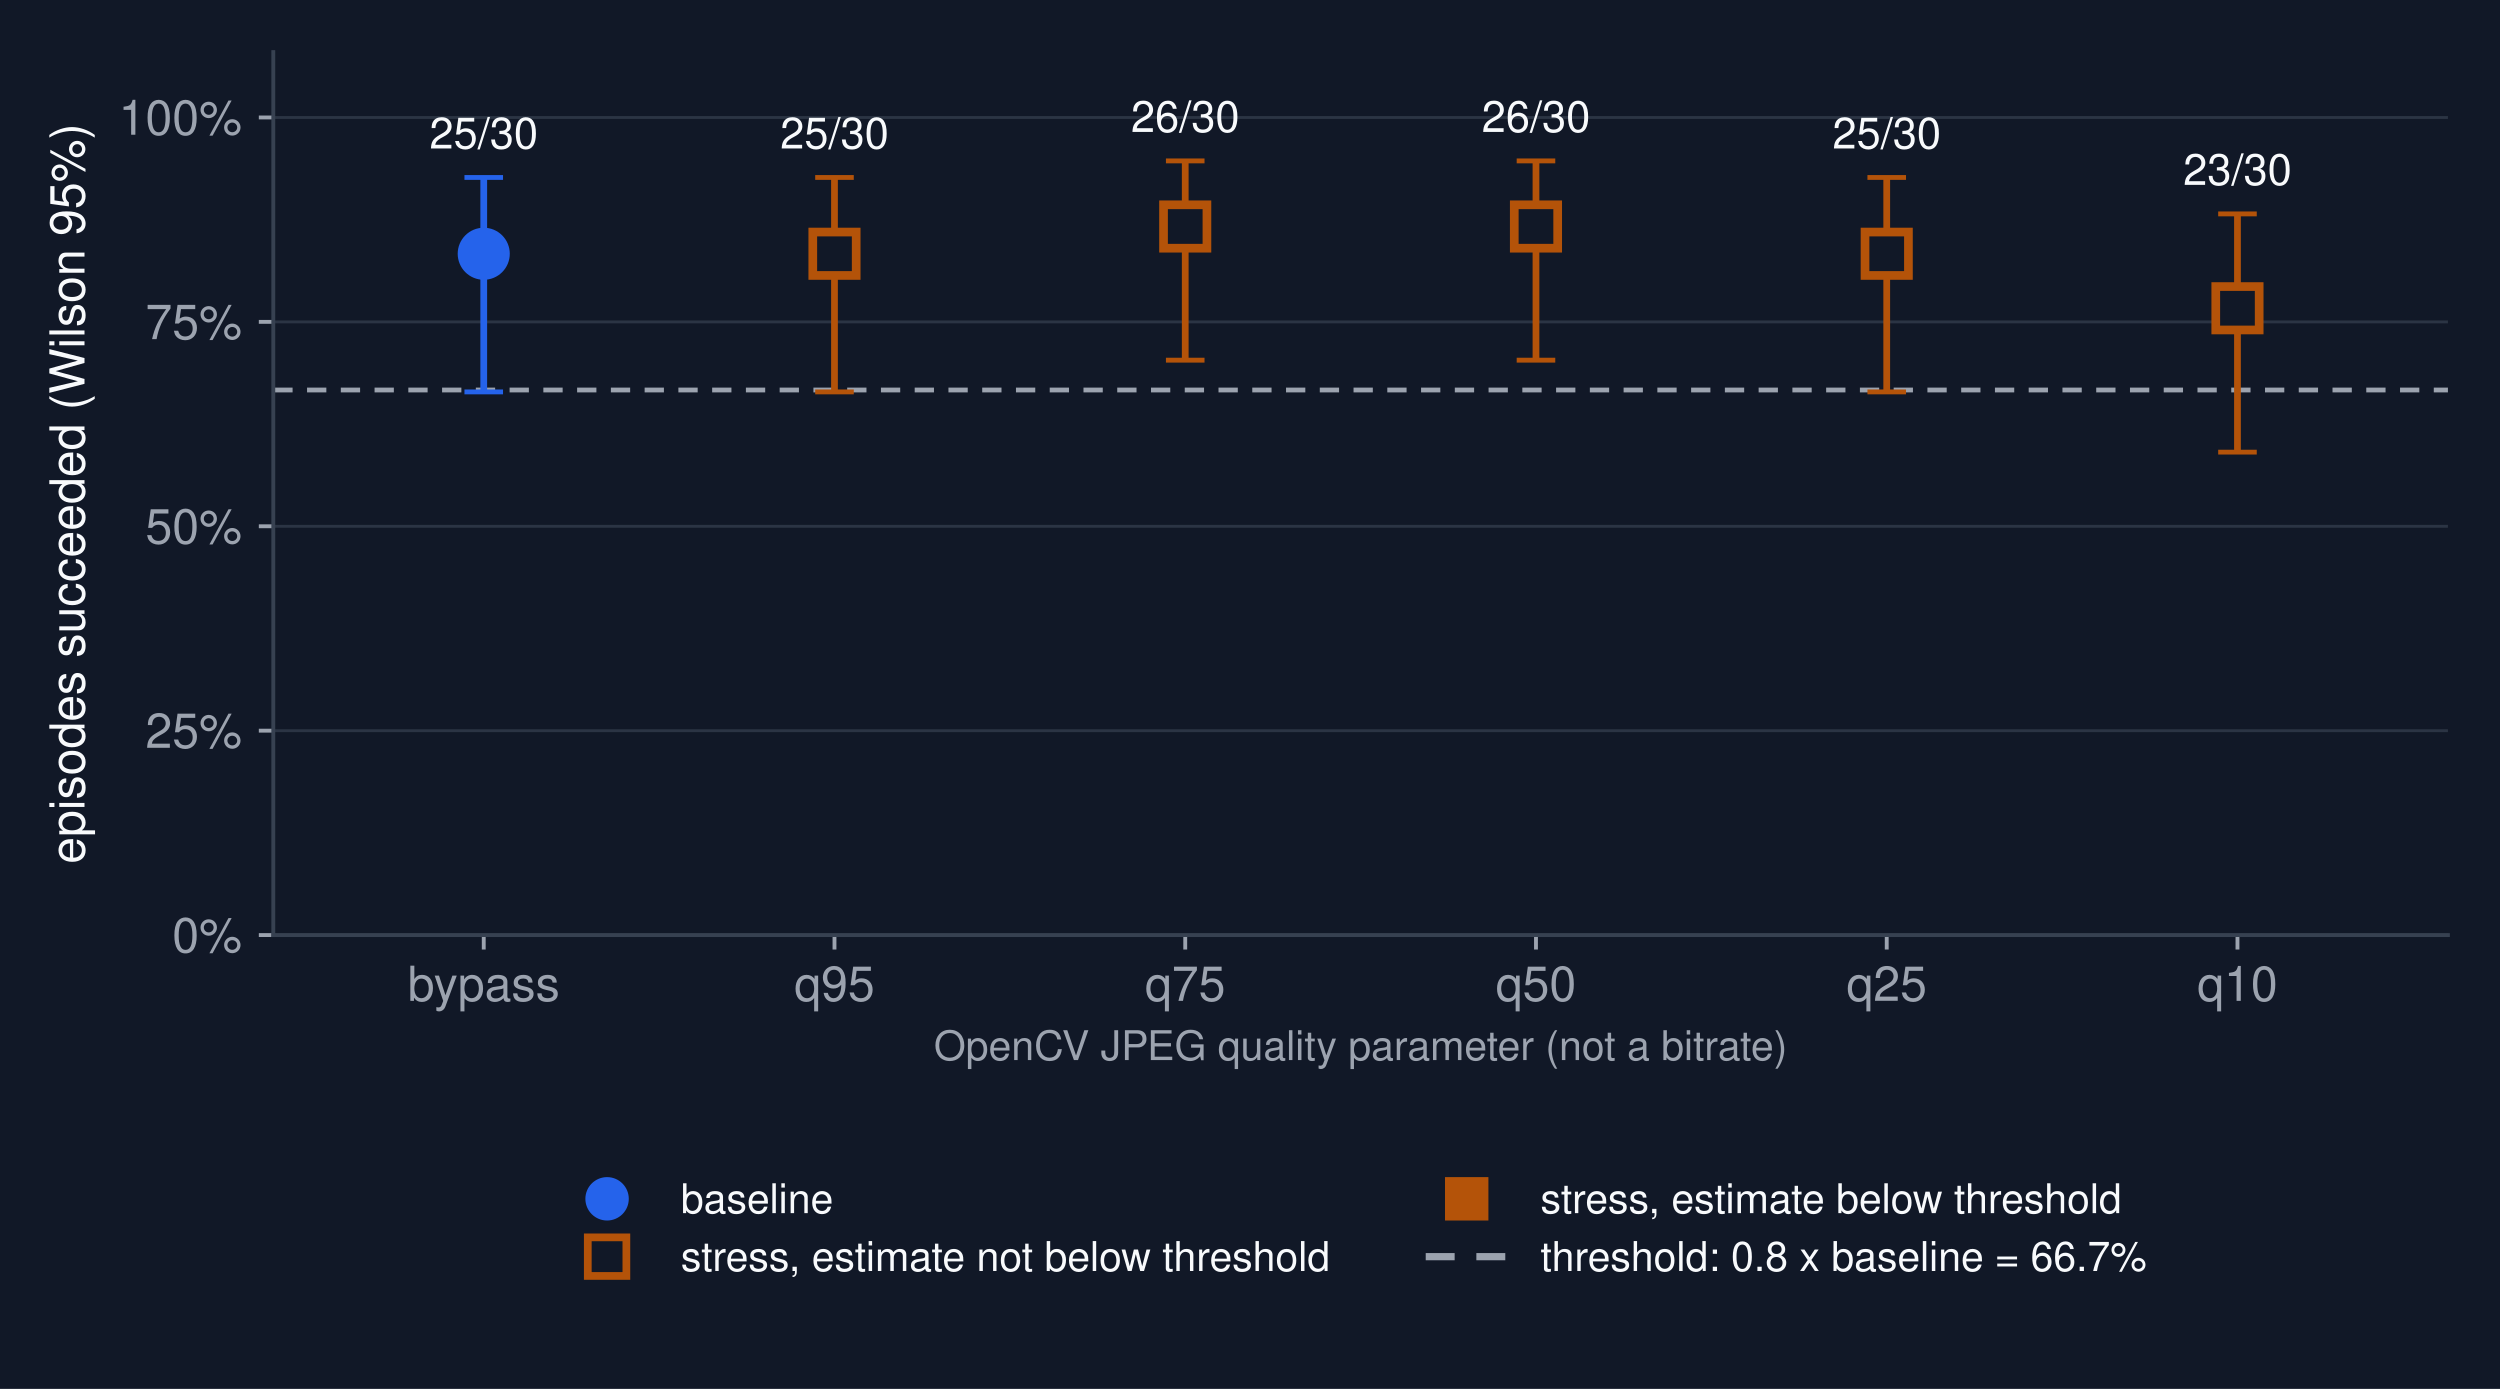
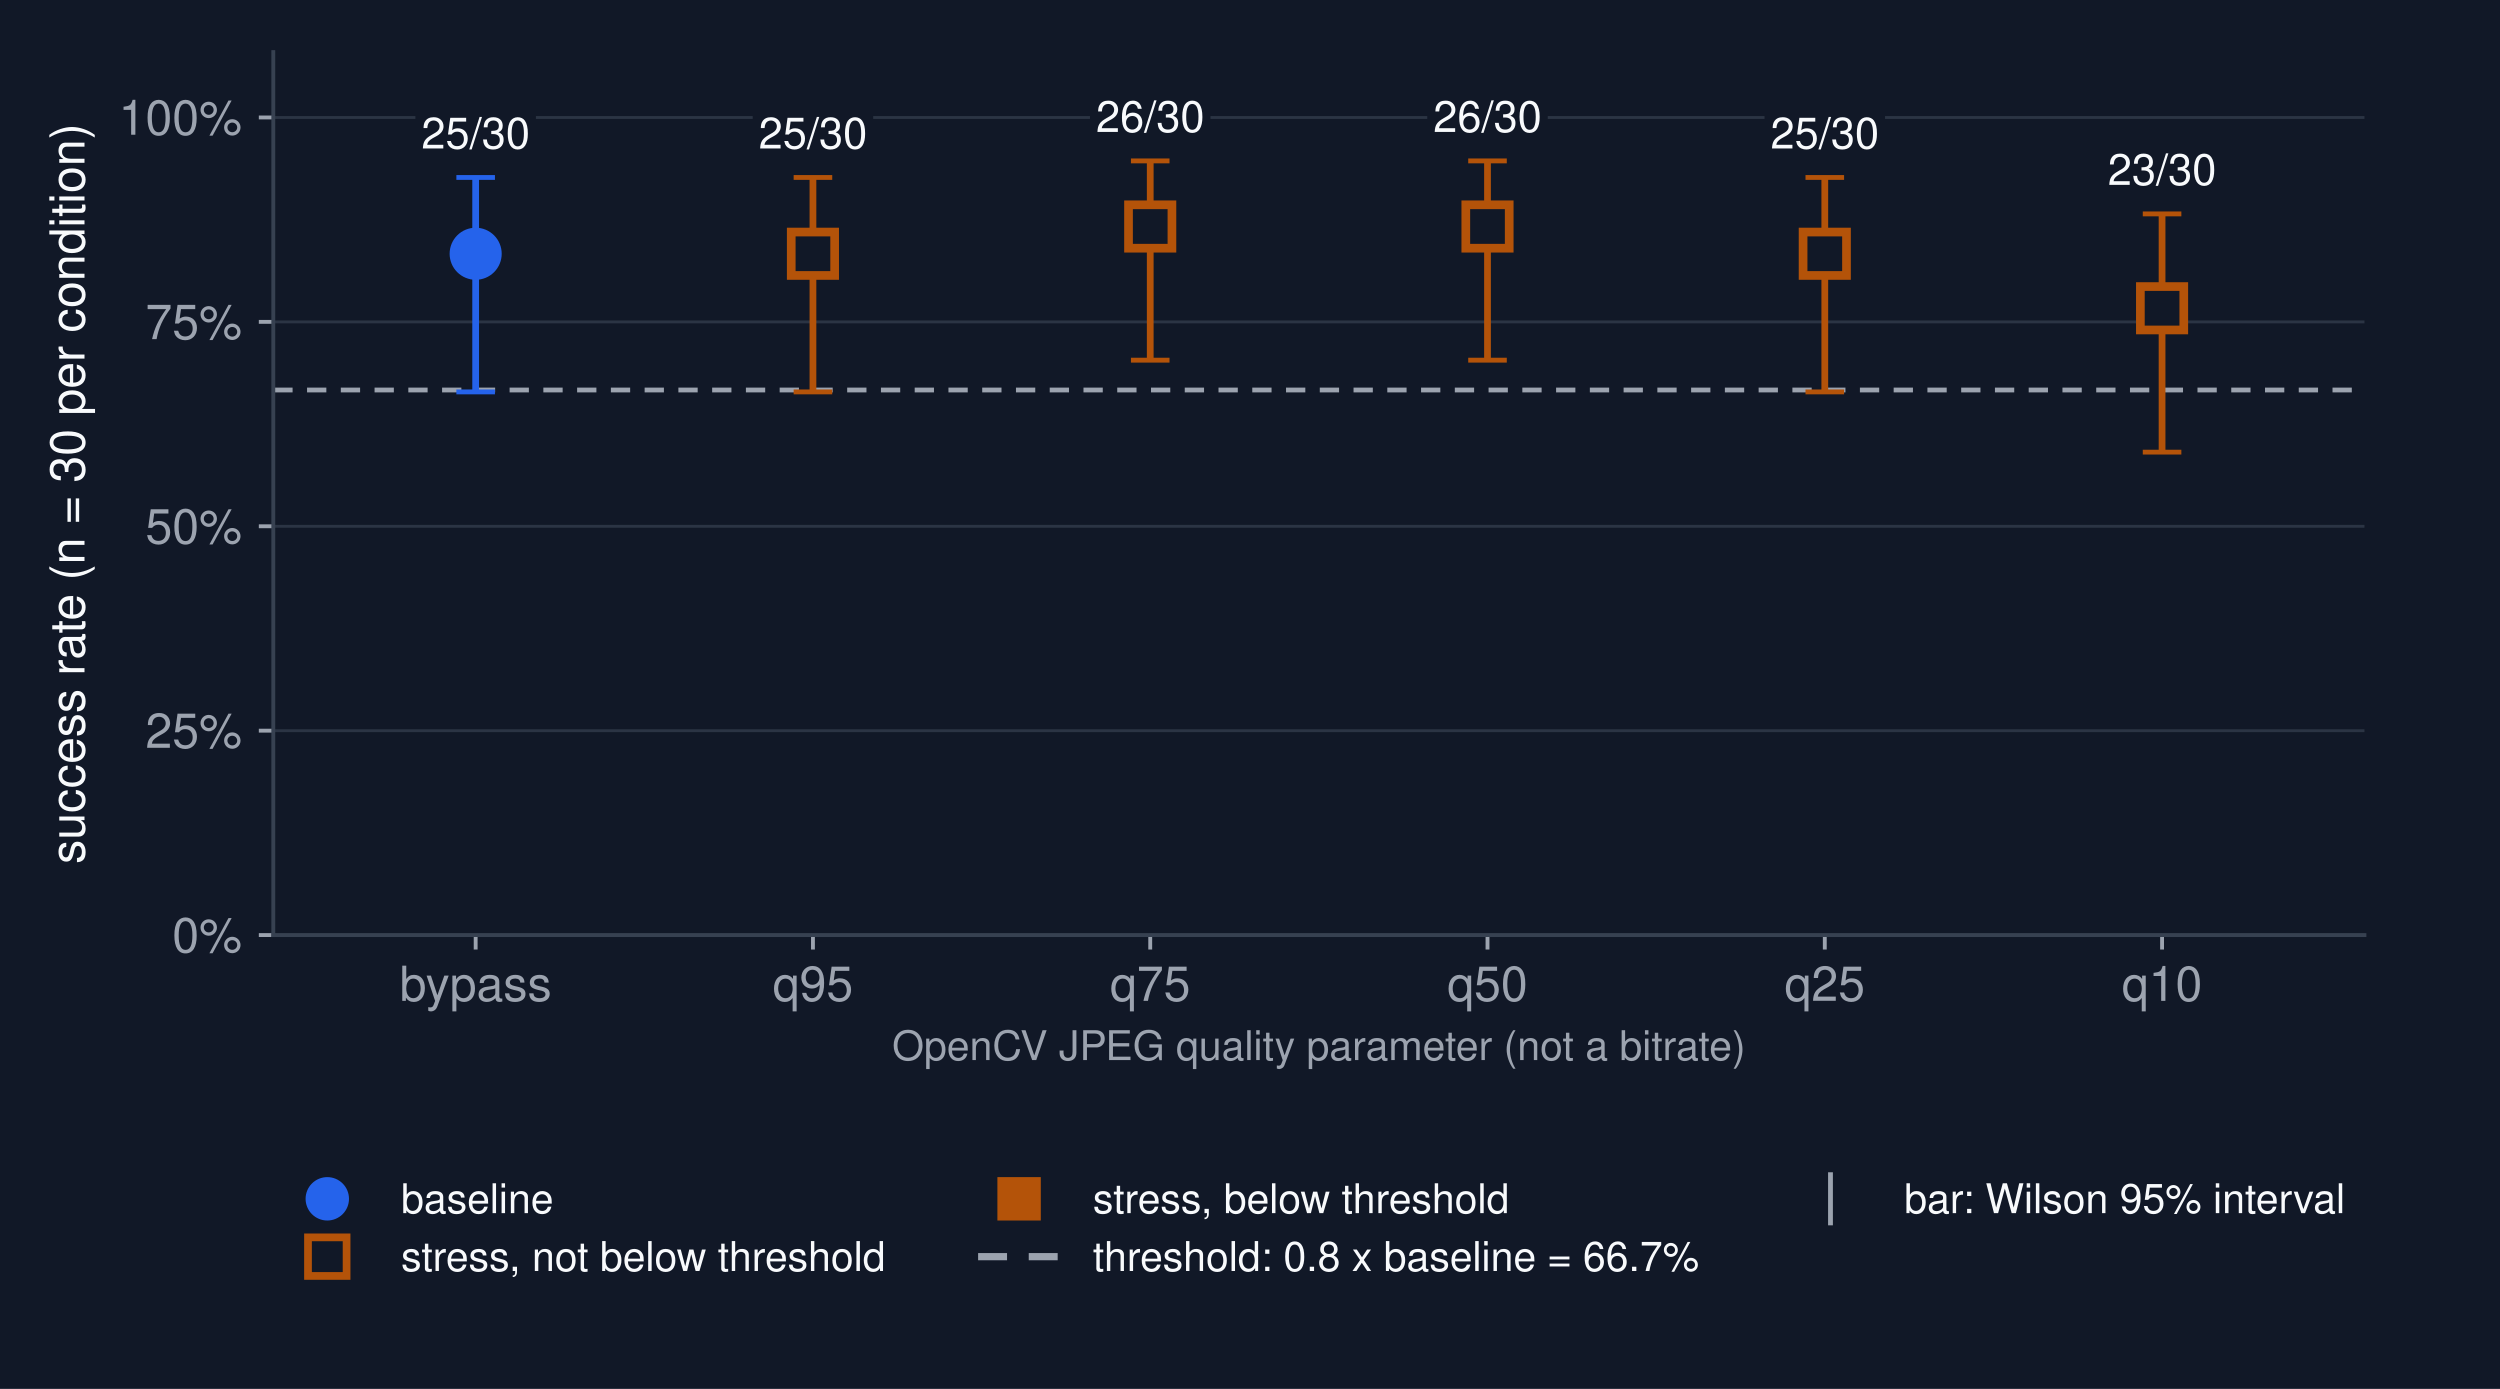
<svg xmlns="http://www.w3.org/2000/svg" xmlns:xlink="http://www.w3.org/1999/xlink" width="518.4pt" height="288pt" viewBox="0 0 518.4 288" version="1.1">
  <defs>
    <style type="text/css">*{stroke-linejoin: round; stroke-linecap: butt}</style>
  </defs>
  <g id="figure_1">
    <g id="patch_1">
      <path d="M 0 288  L 518.4 288  L 518.4 0  L 0 0  z " style="fill: #111827" />
    </g>
    <g id="axes_1">
      <g id="patch_2">
-         <path d="M 56.67 193.898  L 507.6 193.898  L 507.6 10.8  L 56.67 10.8  z " style="fill: #111827" />
+         <path d="M 56.67 193.898  L 490.29 193.898  L 490.29 10.8  L 56.67 10.8  z " style="fill: #111827" />
      </g>
      <g id="matplotlib.axis_1">
        <g id="xtick_1">
          <g id="line2d_1">
            <defs>
              <path id="mce90287faa" d="M 0 0  L 0 3  " style="stroke: #9ca3af; stroke-width: 0.8" />
            </defs>
            <g>
-               <use xlink:href="#mce90287faa" x="100.308" y="193.898" style="fill: #9ca3af; stroke: #9ca3af; stroke-width: 0.8" />
+               <use xlink:href="#mce90287faa" x="98.633" y="193.898" style="fill: #9ca3af; stroke: #9ca3af; stroke-width: 0.8" />
            </g>
          </g>
          <g id="text_1">
-             <text style="font-size: 10px; font-family: 'Helvetica Neue', 'Helvetica', 'Arial', 'DejaVu Sans', sans-serif; text-anchor: middle; fill: #9ca3af" x="100.308" y="207.538" transform="rotate(-0 100.3084 207.5382)">bypass</text>
+             <text style="font-size: 10px; font-family: 'Helvetica Neue', 'Helvetica', 'Arial', 'DejaVu Sans', sans-serif; text-anchor: middle; fill: #9ca3af" x="98.633" y="207.538" transform="rotate(-0 98.63323 207.5382)">bypass</text>
          </g>
        </g>
        <g id="xtick_2">
          <g id="line2d_2">
            <g>
-               <use xlink:href="#mce90287faa" x="173.039" y="193.898" style="fill: #9ca3af; stroke: #9ca3af; stroke-width: 0.8" />
+               <use xlink:href="#mce90287faa" x="168.572" y="193.898" style="fill: #9ca3af; stroke: #9ca3af; stroke-width: 0.8" />
            </g>
          </g>
          <g id="text_2">
-             <text style="font-size: 10px; font-family: 'Helvetica Neue', 'Helvetica', 'Arial', 'DejaVu Sans', sans-serif; text-anchor: middle; fill: #9ca3af" x="173.039" y="207.538" transform="rotate(-0 173.039 207.5382)">q95</text>
+             <text style="font-size: 10px; font-family: 'Helvetica Neue', 'Helvetica', 'Arial', 'DejaVu Sans', sans-serif; text-anchor: middle; fill: #9ca3af" x="168.572" y="207.538" transform="rotate(-0 168.5719 207.5382)">q95</text>
          </g>
        </g>
        <g id="xtick_3">
          <g id="line2d_3">
            <g>
-               <use xlink:href="#mce90287faa" x="245.77" y="193.898" style="fill: #9ca3af; stroke: #9ca3af; stroke-width: 0.8" />
+               <use xlink:href="#mce90287faa" x="238.511" y="193.898" style="fill: #9ca3af; stroke: #9ca3af; stroke-width: 0.8" />
            </g>
          </g>
          <g id="text_3">
-             <text style="font-size: 10px; font-family: 'Helvetica Neue', 'Helvetica', 'Arial', 'DejaVu Sans', sans-serif; text-anchor: middle; fill: #9ca3af" x="245.77" y="207.538" transform="rotate(-0 245.7697 207.5382)">q75</text>
+             <text style="font-size: 10px; font-family: 'Helvetica Neue', 'Helvetica', 'Arial', 'DejaVu Sans', sans-serif; text-anchor: middle; fill: #9ca3af" x="238.511" y="207.538" transform="rotate(-0 238.5106 207.5382)">q75</text>
          </g>
        </g>
        <g id="xtick_4">
          <g id="line2d_4">
            <g>
-               <use xlink:href="#mce90287faa" x="318.5" y="193.898" style="fill: #9ca3af; stroke: #9ca3af; stroke-width: 0.8" />
+               <use xlink:href="#mce90287faa" x="308.449" y="193.898" style="fill: #9ca3af; stroke: #9ca3af; stroke-width: 0.8" />
            </g>
          </g>
          <g id="text_4">
-             <text style="font-size: 10px; font-family: 'Helvetica Neue', 'Helvetica', 'Arial', 'DejaVu Sans', sans-serif; text-anchor: middle; fill: #9ca3af" x="318.5" y="207.538" transform="rotate(-0 318.5003 207.5382)">q50</text>
+             <text style="font-size: 10px; font-family: 'Helvetica Neue', 'Helvetica', 'Arial', 'DejaVu Sans', sans-serif; text-anchor: middle; fill: #9ca3af" x="308.449" y="207.538" transform="rotate(-0 308.4494 207.5382)">q50</text>
          </g>
        </g>
        <g id="xtick_5">
          <g id="line2d_5">
            <g>
-               <use xlink:href="#mce90287faa" x="391.231" y="193.898" style="fill: #9ca3af; stroke: #9ca3af; stroke-width: 0.8" />
+               <use xlink:href="#mce90287faa" x="378.388" y="193.898" style="fill: #9ca3af; stroke: #9ca3af; stroke-width: 0.8" />
            </g>
          </g>
          <g id="text_5">
-             <text style="font-size: 10px; font-family: 'Helvetica Neue', 'Helvetica', 'Arial', 'DejaVu Sans', sans-serif; text-anchor: middle; fill: #9ca3af" x="391.231" y="207.538" transform="rotate(-0 391.231 207.5382)">q25</text>
+             <text style="font-size: 10px; font-family: 'Helvetica Neue', 'Helvetica', 'Arial', 'DejaVu Sans', sans-serif; text-anchor: middle; fill: #9ca3af" x="378.388" y="207.538" transform="rotate(-0 378.3881 207.5382)">q25</text>
          </g>
        </g>
        <g id="xtick_6">
          <g id="line2d_6">
            <g>
-               <use xlink:href="#mce90287faa" x="463.962" y="193.898" style="fill: #9ca3af; stroke: #9ca3af; stroke-width: 0.8" />
+               <use xlink:href="#mce90287faa" x="448.327" y="193.898" style="fill: #9ca3af; stroke: #9ca3af; stroke-width: 0.8" />
            </g>
          </g>
          <g id="text_6">
-             <text style="font-size: 10px; font-family: 'Helvetica Neue', 'Helvetica', 'Arial', 'DejaVu Sans', sans-serif; text-anchor: middle; fill: #9ca3af" x="463.962" y="207.538" transform="rotate(-0 463.9616 207.5382)">q10</text>
+             <text style="font-size: 10px; font-family: 'Helvetica Neue', 'Helvetica', 'Arial', 'DejaVu Sans', sans-serif; text-anchor: middle; fill: #9ca3af" x="448.327" y="207.538" transform="rotate(-0 448.3268 207.5382)">q10</text>
          </g>
        </g>
        <g id="text_7">
-           <text style="font-size: 8.5px; font-family: 'Helvetica Neue', 'Helvetica', 'Arial', 'DejaVu Sans', sans-serif; text-anchor: middle; fill: #9ca3af" x="282.135" y="219.822" transform="rotate(-0 282.135 219.8215)">OpenCV JPEG quality parameter (not a bitrate)</text>
+           <text style="font-size: 8.5px; font-family: 'Helvetica Neue', 'Helvetica', 'Arial', 'DejaVu Sans', sans-serif; text-anchor: middle; fill: #9ca3af" x="273.48" y="219.822" transform="rotate(-0 273.48 219.8215)">OpenCV JPEG quality parameter (not a bitrate)</text>
        </g>
      </g>
      <g id="matplotlib.axis_2">
        <g id="ytick_1">
          <g id="line2d_7">
-             <path d="M 56.67 193.898  L 507.6 193.898  " clip-path="url(#p712269ce7a)" style="fill: none; stroke: #374151; stroke-opacity: 0.7; stroke-width: 0.6; stroke-linecap: square" />
+             <path d="M 56.67 193.898  L 490.29 193.898  " clip-path="url(#p9b0ecbfd5b)" style="fill: none; stroke: #374151; stroke-opacity: 0.7; stroke-width: 0.6; stroke-linecap: square" />
          </g>
          <g id="line2d_8">
            <defs>
              <path id="m73782f5414" d="M 0 0  L -3 0  " style="stroke: #9ca3af; stroke-width: 0.8" />
            </defs>
            <g>
              <use xlink:href="#m73782f5414" x="56.67" y="193.898" style="fill: #9ca3af; stroke: #9ca3af; stroke-width: 0.8" />
            </g>
          </g>
          <g id="text_8">
            <text style="font-size: 10px; font-family: 'Helvetica Neue', 'Helvetica', 'Arial', 'DejaVu Sans', sans-serif; text-anchor: end; fill: #9ca3af" x="50.17" y="197.468" transform="rotate(-0 50.17 197.4679)">0%</text>
          </g>
        </g>
        <g id="ytick_2">
          <g id="line2d_9">
-             <path d="M 56.67 151.514  L 507.6 151.514  " clip-path="url(#p712269ce7a)" style="fill: none; stroke: #374151; stroke-opacity: 0.7; stroke-width: 0.6; stroke-linecap: square" />
+             <path d="M 56.67 151.514  L 490.29 151.514  " clip-path="url(#p9b0ecbfd5b)" style="fill: none; stroke: #374151; stroke-opacity: 0.7; stroke-width: 0.6; stroke-linecap: square" />
          </g>
          <g id="line2d_10">
            <g>
              <use xlink:href="#m73782f5414" x="56.67" y="151.514" style="fill: #9ca3af; stroke: #9ca3af; stroke-width: 0.8" />
            </g>
          </g>
          <g id="text_9">
            <text style="font-size: 10px; font-family: 'Helvetica Neue', 'Helvetica', 'Arial', 'DejaVu Sans', sans-serif; text-anchor: end; fill: #9ca3af" x="50.17" y="155.084" transform="rotate(-0 50.17 155.0842)">25%</text>
          </g>
        </g>
        <g id="ytick_3">
          <g id="line2d_11">
-             <path d="M 56.67 109.13  L 507.6 109.13  " clip-path="url(#p712269ce7a)" style="fill: none; stroke: #374151; stroke-opacity: 0.7; stroke-width: 0.6; stroke-linecap: square" />
+             <path d="M 56.67 109.13  L 490.29 109.13  " clip-path="url(#p9b0ecbfd5b)" style="fill: none; stroke: #374151; stroke-opacity: 0.7; stroke-width: 0.6; stroke-linecap: square" />
          </g>
          <g id="line2d_12">
            <g>
              <use xlink:href="#m73782f5414" x="56.67" y="109.13" style="fill: #9ca3af; stroke: #9ca3af; stroke-width: 0.8" />
            </g>
          </g>
          <g id="text_10">
            <text style="font-size: 10px; font-family: 'Helvetica Neue', 'Helvetica', 'Arial', 'DejaVu Sans', sans-serif; text-anchor: end; fill: #9ca3af" x="50.17" y="112.701" transform="rotate(-0 50.17 112.7005)">50%</text>
          </g>
        </g>
        <g id="ytick_4">
          <g id="line2d_13">
-             <path d="M 56.67 66.746  L 507.6 66.746  " clip-path="url(#p712269ce7a)" style="fill: none; stroke: #374151; stroke-opacity: 0.7; stroke-width: 0.6; stroke-linecap: square" />
+             <path d="M 56.67 66.746  L 490.29 66.746  " clip-path="url(#p9b0ecbfd5b)" style="fill: none; stroke: #374151; stroke-opacity: 0.7; stroke-width: 0.6; stroke-linecap: square" />
          </g>
          <g id="line2d_14">
            <g>
              <use xlink:href="#m73782f5414" x="56.67" y="66.746" style="fill: #9ca3af; stroke: #9ca3af; stroke-width: 0.8" />
            </g>
          </g>
          <g id="text_11">
            <text style="font-size: 10px; font-family: 'Helvetica Neue', 'Helvetica', 'Arial', 'DejaVu Sans', sans-serif; text-anchor: end; fill: #9ca3af" x="50.17" y="70.317" transform="rotate(-0 50.17 70.3168)">75%</text>
          </g>
        </g>
        <g id="ytick_5">
          <g id="line2d_15">
-             <path d="M 56.67 24.363  L 507.6 24.363  " clip-path="url(#p712269ce7a)" style="fill: none; stroke: #374151; stroke-opacity: 0.7; stroke-width: 0.6; stroke-linecap: square" />
+             <path d="M 56.67 24.363  L 490.29 24.363  " clip-path="url(#p9b0ecbfd5b)" style="fill: none; stroke: #374151; stroke-opacity: 0.7; stroke-width: 0.6; stroke-linecap: square" />
          </g>
          <g id="line2d_16">
            <g>
              <use xlink:href="#m73782f5414" x="56.67" y="24.363" style="fill: #9ca3af; stroke: #9ca3af; stroke-width: 0.8" />
            </g>
          </g>
          <g id="text_12">
            <text style="font-size: 10px; font-family: 'Helvetica Neue', 'Helvetica', 'Arial', 'DejaVu Sans', sans-serif; text-anchor: end; fill: #9ca3af" x="50.17" y="27.933" transform="rotate(-0 50.17 27.9331)">100%</text>
          </g>
        </g>
        <g id="text_13">
-           <text style="font-size: 10px; font-family: 'Helvetica Neue', 'Helvetica', 'Arial', 'DejaVu Sans', sans-serif; text-anchor: middle; fill: #f8fafc" x="17.522" y="102.349" transform="rotate(-90 17.52156 102.3488)">episodes succeeded (Wilson 95%)</text>
+           <text style="font-size: 10px; font-family: 'Helvetica Neue', 'Helvetica', 'Arial', 'DejaVu Sans', sans-serif; text-anchor: middle; fill: #f8fafc" x="17.522" y="102.349" transform="rotate(-90 17.52156 102.3488)">success rate (n = 30 per condition)</text>
        </g>
      </g>
      <g id="line2d_17">
-         <path d="M 56.67 80.874  L 507.6 80.874  " clip-path="url(#p712269ce7a)" style="fill: none; stroke-dasharray: 4,3; stroke-dashoffset: 0; stroke: #9ca3af" />
+         <path d="M 56.67 80.874  L 490.29 80.874  " clip-path="url(#p9b0ecbfd5b)" style="fill: none; stroke-dasharray: 4,3; stroke-dashoffset: 0; stroke: #9ca3af" />
      </g>
      <g id="LineCollection_1">
-         <path d="M 100.308 81.266  L 100.308 36.801  " clip-path="url(#p712269ce7a)" style="fill: none; stroke: #2563eb; stroke-width: 1.4" />
+         <path d="M 98.633 81.266  L 98.633 36.801  " clip-path="url(#p9b0ecbfd5b)" style="fill: none; stroke: #2563eb; stroke-width: 1.4" />
      </g>
      <g id="line2d_18">
        <defs>
          <path id="m6fc3dcf2f7" d="M 4 0  L -4 -0  " style="stroke: #2563eb" />
        </defs>
-         <g clip-path="url(#p712269ce7a)">
-           <use xlink:href="#m6fc3dcf2f7" x="100.308" y="81.266" style="fill: #1f77b4; stroke: #2563eb" />
+         <g clip-path="url(#p9b0ecbfd5b)">
+           <use xlink:href="#m6fc3dcf2f7" x="98.633" y="81.266" style="fill: #1f77b4; stroke: #2563eb" />
        </g>
      </g>
      <g id="line2d_19">
-         <g clip-path="url(#p712269ce7a)">
-           <use xlink:href="#m6fc3dcf2f7" x="100.308" y="36.801" style="fill: #1f77b4; stroke: #2563eb" />
+         <g clip-path="url(#p9b0ecbfd5b)">
+           <use xlink:href="#m6fc3dcf2f7" x="98.633" y="36.801" style="fill: #1f77b4; stroke: #2563eb" />
        </g>
      </g>
      <g id="line2d_20">
        <defs>
          <path id="m44b142923c" d="M 0 4.5  C 1.193 4.5 2.338 4.026 3.182 3.182  C 4.026 2.338 4.5 1.193 4.5 0  C 4.5 -1.193 4.026 -2.338 3.182 -3.182  C 2.338 -4.026 1.193 -4.5 0 -4.5  C -1.193 -4.5 -2.338 -4.026 -3.182 -3.182  C -4.026 -2.338 -4.5 -1.193 -4.5 0  C -4.5 1.193 -4.026 2.338 -3.182 3.182  C -2.338 4.026 -1.193 4.5 0 4.5  z " style="stroke: #2563eb; stroke-width: 1.8" />
        </defs>
-         <g clip-path="url(#p712269ce7a)">
-           <use xlink:href="#m44b142923c" x="100.308" y="52.619" style="fill: #2563eb; stroke: #2563eb; stroke-width: 1.8" />
+         <g clip-path="url(#p9b0ecbfd5b)">
+           <use xlink:href="#m44b142923c" x="98.633" y="52.619" style="fill: #2563eb; stroke: #2563eb; stroke-width: 1.8" />
        </g>
      </g>
      <g id="LineCollection_2">
-         <path d="M 173.039 81.266  L 173.039 36.801  " clip-path="url(#p712269ce7a)" style="fill: none; stroke: #b45309; stroke-width: 1.4" />
+         <path d="M 168.572 81.266  L 168.572 36.801  " clip-path="url(#p9b0ecbfd5b)" style="fill: none; stroke: #b45309; stroke-width: 1.4" />
      </g>
      <g id="line2d_21">
        <defs>
          <path id="m9e03931a04" d="M 4 0  L -4 -0  " style="stroke: #b45309" />
        </defs>
-         <g clip-path="url(#p712269ce7a)">
-           <use xlink:href="#m9e03931a04" x="173.039" y="81.266" style="fill: #1f77b4; stroke: #b45309" />
+         <g clip-path="url(#p9b0ecbfd5b)">
+           <use xlink:href="#m9e03931a04" x="168.572" y="81.266" style="fill: #1f77b4; stroke: #b45309" />
        </g>
      </g>
      <g id="line2d_22">
-         <g clip-path="url(#p712269ce7a)">
-           <use xlink:href="#m9e03931a04" x="173.039" y="36.801" style="fill: #1f77b4; stroke: #b45309" />
+         <g clip-path="url(#p9b0ecbfd5b)">
+           <use xlink:href="#m9e03931a04" x="168.572" y="36.801" style="fill: #1f77b4; stroke: #b45309" />
        </g>
      </g>
      <g id="line2d_23">
        <defs>
          <path id="ma42c87529c" d="M -4.5 4.5  L 4.5 4.5  L 4.5 -4.5  L -4.5 -4.5  z " style="stroke: #b45309; stroke-width: 1.8; stroke-linejoin: miter" />
        </defs>
-         <g clip-path="url(#p712269ce7a)">
-           <use xlink:href="#ma42c87529c" x="173.039" y="52.619" style="fill: #111827; stroke: #b45309; stroke-width: 1.8; stroke-linejoin: miter" />
+         <g clip-path="url(#p9b0ecbfd5b)">
+           <use xlink:href="#ma42c87529c" x="168.572" y="52.619" style="fill: #111827; stroke: #b45309; stroke-width: 1.8; stroke-linejoin: miter" />
        </g>
      </g>
      <g id="LineCollection_3">
-         <path d="M 245.77 74.683  L 245.77 33.364  " clip-path="url(#p712269ce7a)" style="fill: none; stroke: #b45309; stroke-width: 1.4" />
+         <path d="M 238.511 74.683  L 238.511 33.364  " clip-path="url(#p9b0ecbfd5b)" style="fill: none; stroke: #b45309; stroke-width: 1.4" />
      </g>
      <g id="line2d_24">
-         <g clip-path="url(#p712269ce7a)">
-           <use xlink:href="#m9e03931a04" x="245.77" y="74.683" style="fill: #1f77b4; stroke: #b45309" />
+         <g clip-path="url(#p9b0ecbfd5b)">
+           <use xlink:href="#m9e03931a04" x="238.511" y="74.683" style="fill: #1f77b4; stroke: #b45309" />
        </g>
      </g>
      <g id="line2d_25">
-         <g clip-path="url(#p712269ce7a)">
-           <use xlink:href="#m9e03931a04" x="245.77" y="33.364" style="fill: #1f77b4; stroke: #b45309" />
+         <g clip-path="url(#p9b0ecbfd5b)">
+           <use xlink:href="#m9e03931a04" x="238.511" y="33.364" style="fill: #1f77b4; stroke: #b45309" />
        </g>
      </g>
      <g id="line2d_26">
-         <g clip-path="url(#p712269ce7a)">
-           <use xlink:href="#ma42c87529c" x="245.77" y="46.967" style="fill: #111827; stroke: #b45309; stroke-width: 1.8; stroke-linejoin: miter" />
+         <g clip-path="url(#p9b0ecbfd5b)">
+           <use xlink:href="#ma42c87529c" x="238.511" y="46.967" style="fill: #111827; stroke: #b45309; stroke-width: 1.8; stroke-linejoin: miter" />
        </g>
      </g>
      <g id="LineCollection_4">
-         <path d="M 318.5 74.683  L 318.5 33.364  " clip-path="url(#p712269ce7a)" style="fill: none; stroke: #b45309; stroke-width: 1.4" />
+         <path d="M 308.449 74.683  L 308.449 33.364  " clip-path="url(#p9b0ecbfd5b)" style="fill: none; stroke: #b45309; stroke-width: 1.4" />
      </g>
      <g id="line2d_27">
-         <g clip-path="url(#p712269ce7a)">
-           <use xlink:href="#m9e03931a04" x="318.5" y="74.683" style="fill: #1f77b4; stroke: #b45309" />
+         <g clip-path="url(#p9b0ecbfd5b)">
+           <use xlink:href="#m9e03931a04" x="308.449" y="74.683" style="fill: #1f77b4; stroke: #b45309" />
        </g>
      </g>
      <g id="line2d_28">
-         <g clip-path="url(#p712269ce7a)">
-           <use xlink:href="#m9e03931a04" x="318.5" y="33.364" style="fill: #1f77b4; stroke: #b45309" />
+         <g clip-path="url(#p9b0ecbfd5b)">
+           <use xlink:href="#m9e03931a04" x="308.449" y="33.364" style="fill: #1f77b4; stroke: #b45309" />
        </g>
      </g>
      <g id="line2d_29">
-         <g clip-path="url(#p712269ce7a)">
-           <use xlink:href="#ma42c87529c" x="318.5" y="46.967" style="fill: #111827; stroke: #b45309; stroke-width: 1.8; stroke-linejoin: miter" />
+         <g clip-path="url(#p9b0ecbfd5b)">
+           <use xlink:href="#ma42c87529c" x="308.449" y="46.967" style="fill: #111827; stroke: #b45309; stroke-width: 1.8; stroke-linejoin: miter" />
        </g>
      </g>
      <g id="LineCollection_5">
-         <path d="M 391.231 81.266  L 391.231 36.801  " clip-path="url(#p712269ce7a)" style="fill: none; stroke: #b45309; stroke-width: 1.4" />
+         <path d="M 378.388 81.266  L 378.388 36.801  " clip-path="url(#p9b0ecbfd5b)" style="fill: none; stroke: #b45309; stroke-width: 1.4" />
      </g>
      <g id="line2d_30">
-         <g clip-path="url(#p712269ce7a)">
-           <use xlink:href="#m9e03931a04" x="391.231" y="81.266" style="fill: #1f77b4; stroke: #b45309" />
+         <g clip-path="url(#p9b0ecbfd5b)">
+           <use xlink:href="#m9e03931a04" x="378.388" y="81.266" style="fill: #1f77b4; stroke: #b45309" />
        </g>
      </g>
      <g id="line2d_31">
-         <g clip-path="url(#p712269ce7a)">
-           <use xlink:href="#m9e03931a04" x="391.231" y="36.801" style="fill: #1f77b4; stroke: #b45309" />
+         <g clip-path="url(#p9b0ecbfd5b)">
+           <use xlink:href="#m9e03931a04" x="378.388" y="36.801" style="fill: #1f77b4; stroke: #b45309" />
        </g>
      </g>
      <g id="line2d_32">
-         <g clip-path="url(#p712269ce7a)">
-           <use xlink:href="#ma42c87529c" x="391.231" y="52.619" style="fill: #111827; stroke: #b45309; stroke-width: 1.8; stroke-linejoin: miter" />
+         <g clip-path="url(#p9b0ecbfd5b)">
+           <use xlink:href="#ma42c87529c" x="378.388" y="52.619" style="fill: #111827; stroke: #b45309; stroke-width: 1.8; stroke-linejoin: miter" />
        </g>
      </g>
      <g id="LineCollection_6">
-         <path d="M 463.962 93.751  L 463.962 44.355  " clip-path="url(#p712269ce7a)" style="fill: none; stroke: #b45309; stroke-width: 1.4" />
+         <path d="M 448.327 93.751  L 448.327 44.355  " clip-path="url(#p9b0ecbfd5b)" style="fill: none; stroke: #b45309; stroke-width: 1.4" />
      </g>
      <g id="line2d_33">
-         <g clip-path="url(#p712269ce7a)">
-           <use xlink:href="#m9e03931a04" x="463.962" y="93.751" style="fill: #1f77b4; stroke: #b45309" />
+         <g clip-path="url(#p9b0ecbfd5b)">
+           <use xlink:href="#m9e03931a04" x="448.327" y="93.751" style="fill: #1f77b4; stroke: #b45309" />
        </g>
      </g>
      <g id="line2d_34">
-         <g clip-path="url(#p712269ce7a)">
-           <use xlink:href="#m9e03931a04" x="463.962" y="44.355" style="fill: #1f77b4; stroke: #b45309" />
+         <g clip-path="url(#p9b0ecbfd5b)">
+           <use xlink:href="#m9e03931a04" x="448.327" y="44.355" style="fill: #1f77b4; stroke: #b45309" />
        </g>
      </g>
      <g id="line2d_35">
-         <g clip-path="url(#p712269ce7a)">
-           <use xlink:href="#ma42c87529c" x="463.962" y="63.921" style="fill: #111827; stroke: #b45309; stroke-width: 1.8; stroke-linejoin: miter" />
+         <g clip-path="url(#p9b0ecbfd5b)">
+           <use xlink:href="#ma42c87529c" x="448.327" y="63.921" style="fill: #111827; stroke: #b45309; stroke-width: 1.8; stroke-linejoin: miter" />
        </g>
      </g>
      <g id="patch_3">
        <path d="M 56.67 193.898  L 56.67 10.8  " style="fill: none; stroke: #374151; stroke-width: 0.8; stroke-linejoin: miter; stroke-linecap: square" />
      </g>
      <g id="patch_4">
-         <path d="M 56.67 193.898  L 507.6 193.898  " style="fill: none; stroke: #374151; stroke-width: 0.8; stroke-linejoin: miter; stroke-linecap: square" />
+         <path d="M 56.67 193.898  L 490.29 193.898  " style="fill: none; stroke: #374151; stroke-width: 0.8; stroke-linejoin: miter; stroke-linecap: square" />
      </g>
      <g id="text_14">
-         <text style="font-size: 9px; font-family: 'Helvetica Neue', 'Helvetica', 'Arial', 'DejaVu Sans', sans-serif; text-anchor: middle; fill: #f8fafc" x="100.308" y="30.801" transform="rotate(-0 100.3084 30.80078)">25/30</text>
+         <g id="patch_5">
+           <path d="M 86.138 33.564  L 111.128 33.564  L 111.128 23.384  L 86.138 23.384  z " style="fill: #111827" />
+         </g>
+         <text style="font-size: 9px; font-family: 'Helvetica Neue', 'Helvetica', 'Arial', 'DejaVu Sans', sans-serif; text-anchor: middle; fill: #f8fafc" x="98.633" y="30.801" transform="rotate(-0 98.63323 30.80078)">25/30</text>
      </g>
      <g id="text_15">
-         <text style="font-size: 9px; font-family: 'Helvetica Neue', 'Helvetica', 'Arial', 'DejaVu Sans', sans-serif; text-anchor: middle; fill: #f8fafc" x="173.039" y="30.801" transform="rotate(-0 173.039 30.80078)">25/30</text>
+         <g id="patch_6">
+           <path d="M 156.077 33.564  L 181.067 33.564  L 181.067 23.384  L 156.077 23.384  z " style="fill: #111827" />
+         </g>
+         <text style="font-size: 9px; font-family: 'Helvetica Neue', 'Helvetica', 'Arial', 'DejaVu Sans', sans-serif; text-anchor: middle; fill: #f8fafc" x="168.572" y="30.801" transform="rotate(-0 168.5719 30.80078)">25/30</text>
      </g>
      <g id="text_16">
-         <text style="font-size: 9px; font-family: 'Helvetica Neue', 'Helvetica', 'Arial', 'DejaVu Sans', sans-serif; text-anchor: middle; fill: #f8fafc" x="245.77" y="27.364" transform="rotate(-0 245.7697 27.3645)">26/30</text>
+         <g id="patch_7">
+           <path d="M 226.015 30.128  L 251.006 30.128  L 251.006 19.948  L 226.015 19.948  z " style="fill: #111827" />
+         </g>
+         <text style="font-size: 9px; font-family: 'Helvetica Neue', 'Helvetica', 'Arial', 'DejaVu Sans', sans-serif; text-anchor: middle; fill: #f8fafc" x="238.511" y="27.364" transform="rotate(-0 238.5106 27.3645)">26/30</text>
      </g>
      <g id="text_17">
-         <text style="font-size: 9px; font-family: 'Helvetica Neue', 'Helvetica', 'Arial', 'DejaVu Sans', sans-serif; text-anchor: middle; fill: #f8fafc" x="318.5" y="27.364" transform="rotate(-0 318.5003 27.3645)">26/30</text>
+         <g id="patch_8">
+           <path d="M 295.954 30.128  L 320.945 30.128  L 320.945 19.948  L 295.954 19.948  z " style="fill: #111827" />
+         </g>
+         <text style="font-size: 9px; font-family: 'Helvetica Neue', 'Helvetica', 'Arial', 'DejaVu Sans', sans-serif; text-anchor: middle; fill: #f8fafc" x="308.449" y="27.364" transform="rotate(-0 308.4494 27.3645)">26/30</text>
      </g>
      <g id="text_18">
-         <text style="font-size: 9px; font-family: 'Helvetica Neue', 'Helvetica', 'Arial', 'DejaVu Sans', sans-serif; text-anchor: middle; fill: #f8fafc" x="391.231" y="30.801" transform="rotate(-0 391.231 30.80078)">25/30</text>
+         <g id="patch_9">
+           <path d="M 365.893 33.564  L 390.883 33.564  L 390.883 23.384  L 365.893 23.384  z " style="fill: #111827" />
+         </g>
+         <text style="font-size: 9px; font-family: 'Helvetica Neue', 'Helvetica', 'Arial', 'DejaVu Sans', sans-serif; text-anchor: middle; fill: #f8fafc" x="378.388" y="30.801" transform="rotate(-0 378.3881 30.80078)">25/30</text>
      </g>
      <g id="text_19">
-         <text style="font-size: 9px; font-family: 'Helvetica Neue', 'Helvetica', 'Arial', 'DejaVu Sans', sans-serif; text-anchor: middle; fill: #f8fafc" x="463.962" y="38.355" transform="rotate(-0 463.9616 38.35499)">23/30</text>
+         <g id="patch_10">
+           <path d="M 435.832 41.118  L 460.822 41.118  L 460.822 30.938  L 435.832 30.938  z " style="fill: #111827" />
+         </g>
+         <text style="font-size: 9px; font-family: 'Helvetica Neue', 'Helvetica', 'Arial', 'DejaVu Sans', sans-serif; text-anchor: middle; fill: #f8fafc" x="448.327" y="38.355" transform="rotate(-0 448.3268 38.35499)">23/30</text>
      </g>
      <g id="legend_1">
        <g id="line2d_36">
          <defs>
            <path id="m25a2189eb6" d="M 0 4  C 1.061 4 2.078 3.579 2.828 2.828  C 3.579 2.078 4 1.061 4 0  C 4 -1.061 3.579 -2.078 2.828 -2.828  C 2.078 -3.579 1.061 -4 0 -4  C -1.061 -4 -2.078 -3.579 -2.828 -2.828  C -3.579 -2.078 -4 -1.061 -4 0  C -4 1.061 -3.579 2.078 -2.828 2.828  C -2.078 3.579 -1.061 4 0 4  z " style="stroke: #2563eb" />
          </defs>
          <g>
-             <use xlink:href="#m25a2189eb6" x="125.884" y="248.586" style="fill: #2563eb; stroke: #2563eb" />
+             <use xlink:href="#m25a2189eb6" x="67.867" y="248.586" style="fill: #2563eb; stroke: #2563eb" />
          </g>
        </g>
        <g id="text_20">
-           <text style="font-size: 8.5px; font-family: 'Helvetica Neue', 'Helvetica', 'Arial', 'DejaVu Sans', sans-serif; text-anchor: start; fill: #f8fafc" x="141.184" y="251.561" transform="rotate(-0 141.1844 251.5606)">baseline</text>
+           <text style="font-size: 8.5px; font-family: 'Helvetica Neue', 'Helvetica', 'Arial', 'DejaVu Sans', sans-serif; text-anchor: start; fill: #f8fafc" x="83.167" y="251.561" transform="rotate(-0 83.16699 251.5606)">baseline</text>
        </g>
        <g id="line2d_37">
          <defs>
            <path id="mf5ad36865e" d="M -4 4  L 4 4  L 4 -4  L -4 -4  z " style="stroke: #b45309; stroke-width: 1.6; stroke-linejoin: miter" />
          </defs>
          <g>
-             <use xlink:href="#mf5ad36865e" x="125.884" y="260.58" style="fill: #111827; stroke: #b45309; stroke-width: 1.6; stroke-linejoin: miter" />
+             <use xlink:href="#mf5ad36865e" x="67.867" y="260.58" style="fill: #111827; stroke: #b45309; stroke-width: 1.6; stroke-linejoin: miter" />
          </g>
        </g>
        <g id="text_21">
-           <text style="font-size: 8.5px; font-family: 'Helvetica Neue', 'Helvetica', 'Arial', 'DejaVu Sans', sans-serif; text-anchor: start; fill: #f8fafc" x="141.184" y="263.555" transform="rotate(-0 141.1844 263.5549)">stress, estimate not below threshold</text>
+           <text style="font-size: 8.5px; font-family: 'Helvetica Neue', 'Helvetica', 'Arial', 'DejaVu Sans', sans-serif; text-anchor: start; fill: #f8fafc" x="83.167" y="263.555" transform="rotate(-0 83.16699 263.5549)">stress, not below threshold</text>
        </g>
        <g id="line2d_38">
          <defs>
            <path id="me3cb766ae5" d="M -4 4  L 4 4  L 4 -4  L -4 -4  z " style="stroke: #b45309; stroke-linejoin: miter" />
          </defs>
          <g>
-             <use xlink:href="#me3cb766ae5" x="304.137" y="248.586" style="fill: #b45309; stroke: #b45309; stroke-linejoin: miter" />
+             <use xlink:href="#me3cb766ae5" x="211.32" y="248.586" style="fill: #b45309; stroke: #b45309; stroke-linejoin: miter" />
          </g>
        </g>
        <g id="text_22">
-           <text style="font-size: 8.5px; font-family: 'Helvetica Neue', 'Helvetica', 'Arial', 'DejaVu Sans', sans-serif; text-anchor: start; fill: #f8fafc" x="319.437" y="251.561" transform="rotate(-0 319.4374 251.5606)">stress, estimate below threshold</text>
+           <text style="font-size: 8.5px; font-family: 'Helvetica Neue', 'Helvetica', 'Arial', 'DejaVu Sans', sans-serif; text-anchor: start; fill: #f8fafc" x="226.62" y="251.561" transform="rotate(-0 226.6204 251.5606)">stress, below threshold</text>
        </g>
        <g id="line2d_39">
-           <path d="M 295.637 260.58  L 304.137 260.58  L 312.637 260.58  " style="fill: none; stroke-dasharray: 6,4.5; stroke-dashoffset: 0; stroke: #9ca3af; stroke-width: 1.5" />
+           <path d="M 202.82 260.58  L 211.32 260.58  L 219.82 260.58  " style="fill: none; stroke-dasharray: 6,4.5; stroke-dashoffset: 0; stroke: #9ca3af; stroke-width: 1.5" />
        </g>
        <g id="text_23">
-           <text style="font-size: 8.5px; font-family: 'Helvetica Neue', 'Helvetica', 'Arial', 'DejaVu Sans', sans-serif; text-anchor: start; fill: #f8fafc" x="319.437" y="263.555" transform="rotate(-0 319.4374 263.5549)">threshold: 0.8 x baseline = 66.7%</text>
+           <text style="font-size: 8.5px; font-family: 'Helvetica Neue', 'Helvetica', 'Arial', 'DejaVu Sans', sans-serif; text-anchor: start; fill: #f8fafc" x="226.62" y="263.555" transform="rotate(-0 226.6204 263.5549)">threshold: 0.8 x baseline = 66.7%</text>
+         </g>
+         <g id="line2d_40">
+           <defs>
+             <path id="maec5091b81" d="M 0 5.5  L 0 -5.5  " style="stroke: #9ca3af" />
+           </defs>
+           <g>
+             <use xlink:href="#maec5091b81" x="379.569" y="248.586" style="fill: #9ca3af; stroke: #9ca3af" />
+           </g>
+         </g>
+         <g id="text_24">
+           <text style="font-size: 8.5px; font-family: 'Helvetica Neue', 'Helvetica', 'Arial', 'DejaVu Sans', sans-serif; text-anchor: start; fill: #f8fafc" x="394.869" y="251.561" transform="rotate(-0 394.8686 251.5606)">bar: Wilson 95% interval</text>
        </g>
      </g>
    </g>
  </g>
  <defs>
-     <clipPath id="p712269ce7a">
-       <rect x="56.67" y="10.8" width="450.93" height="183.098" />
+     <clipPath id="p9b0ecbfd5b">
+       <rect x="56.67" y="10.8" width="433.62" height="183.098" />
    </clipPath>
  </defs>
</svg>
